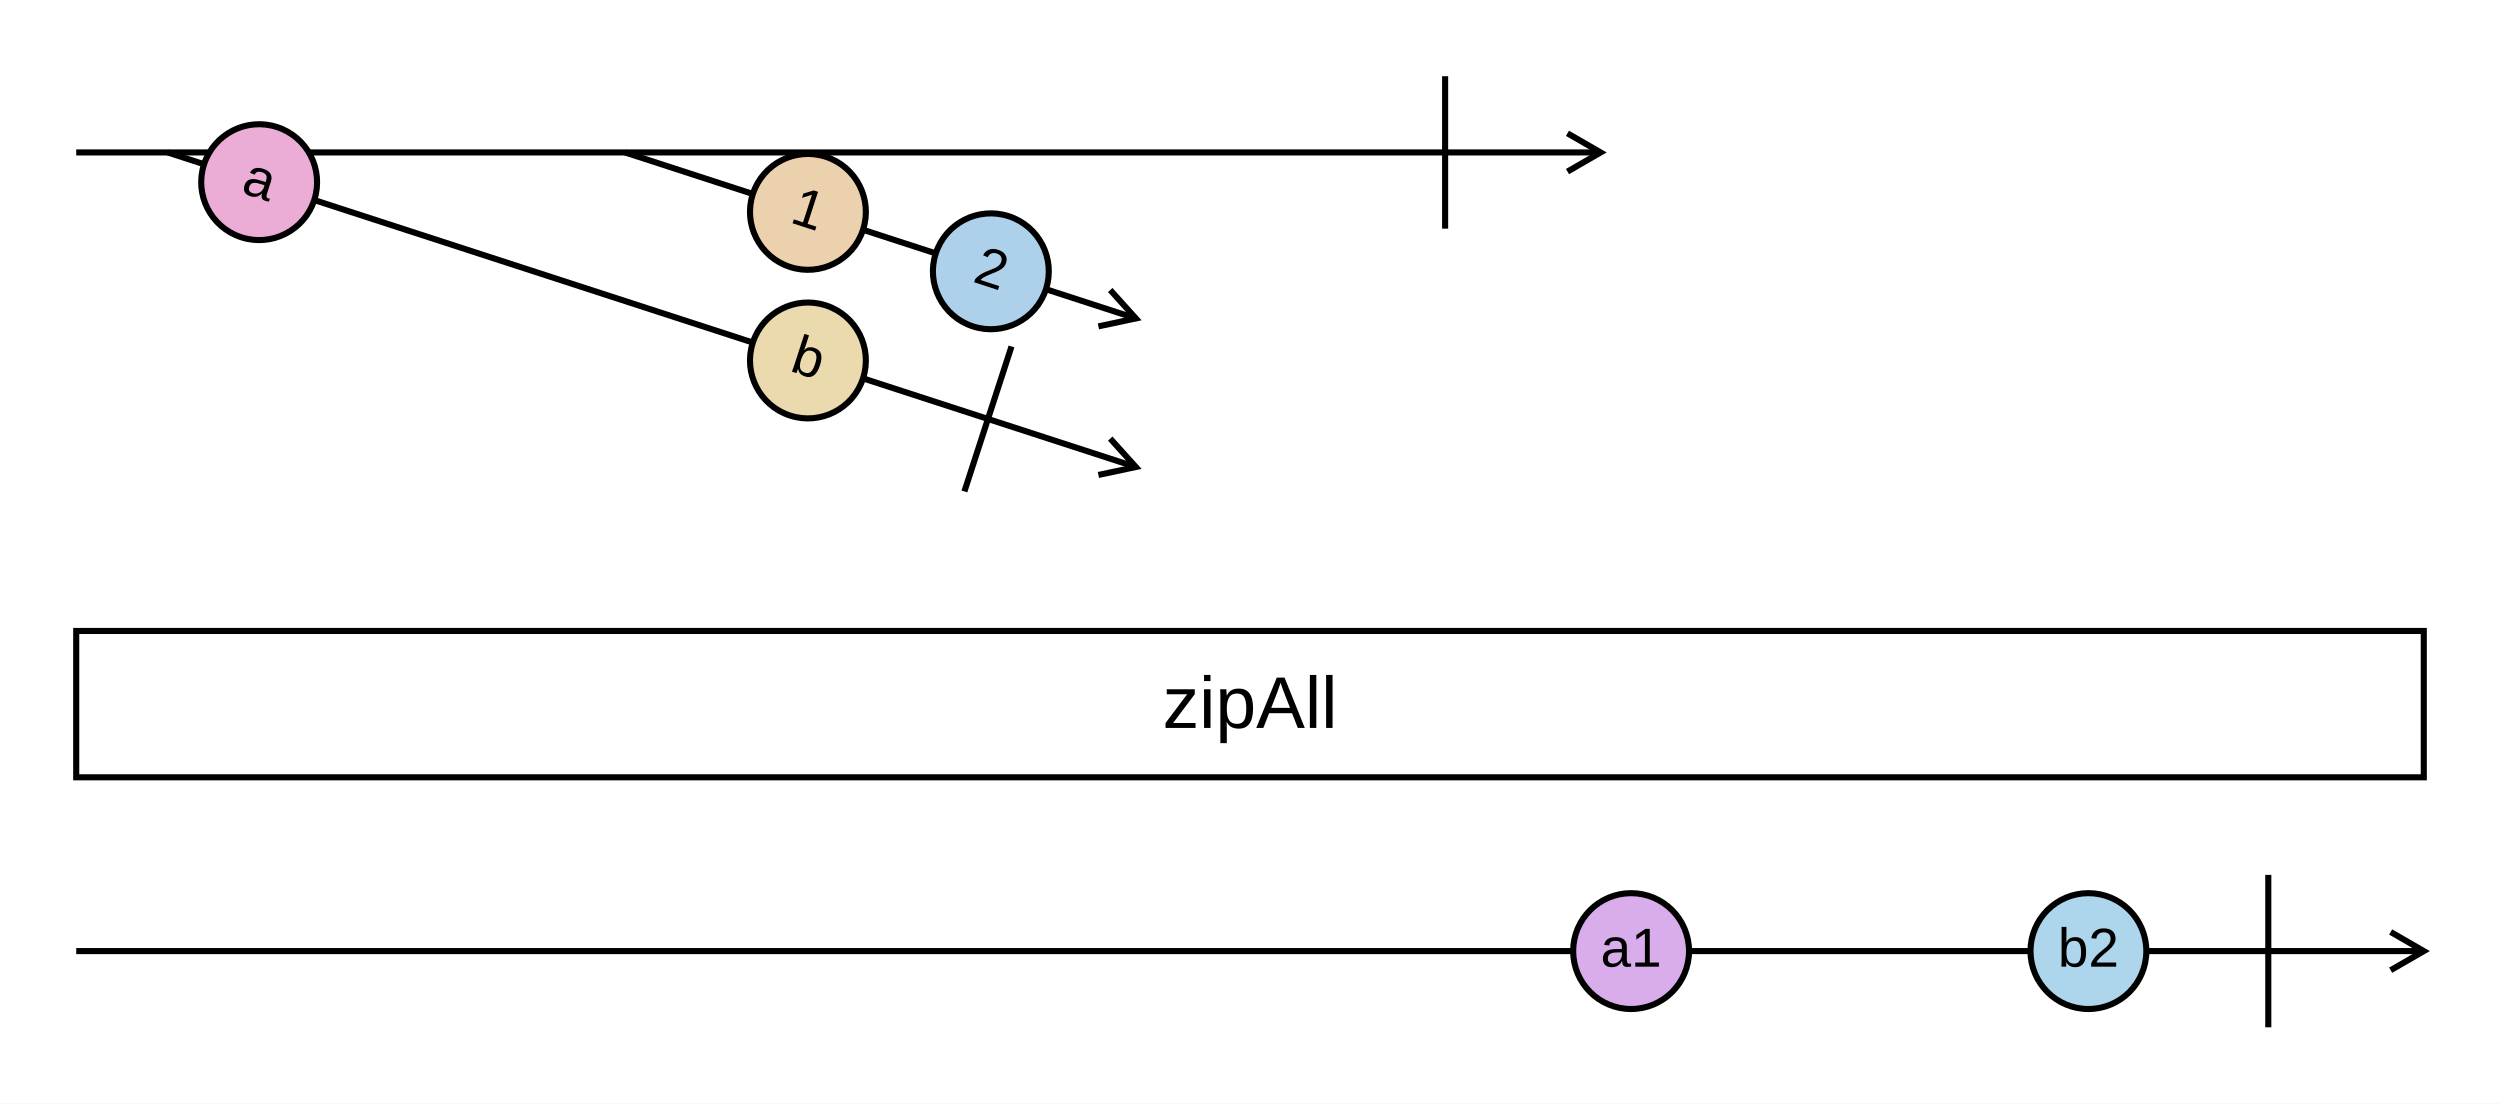
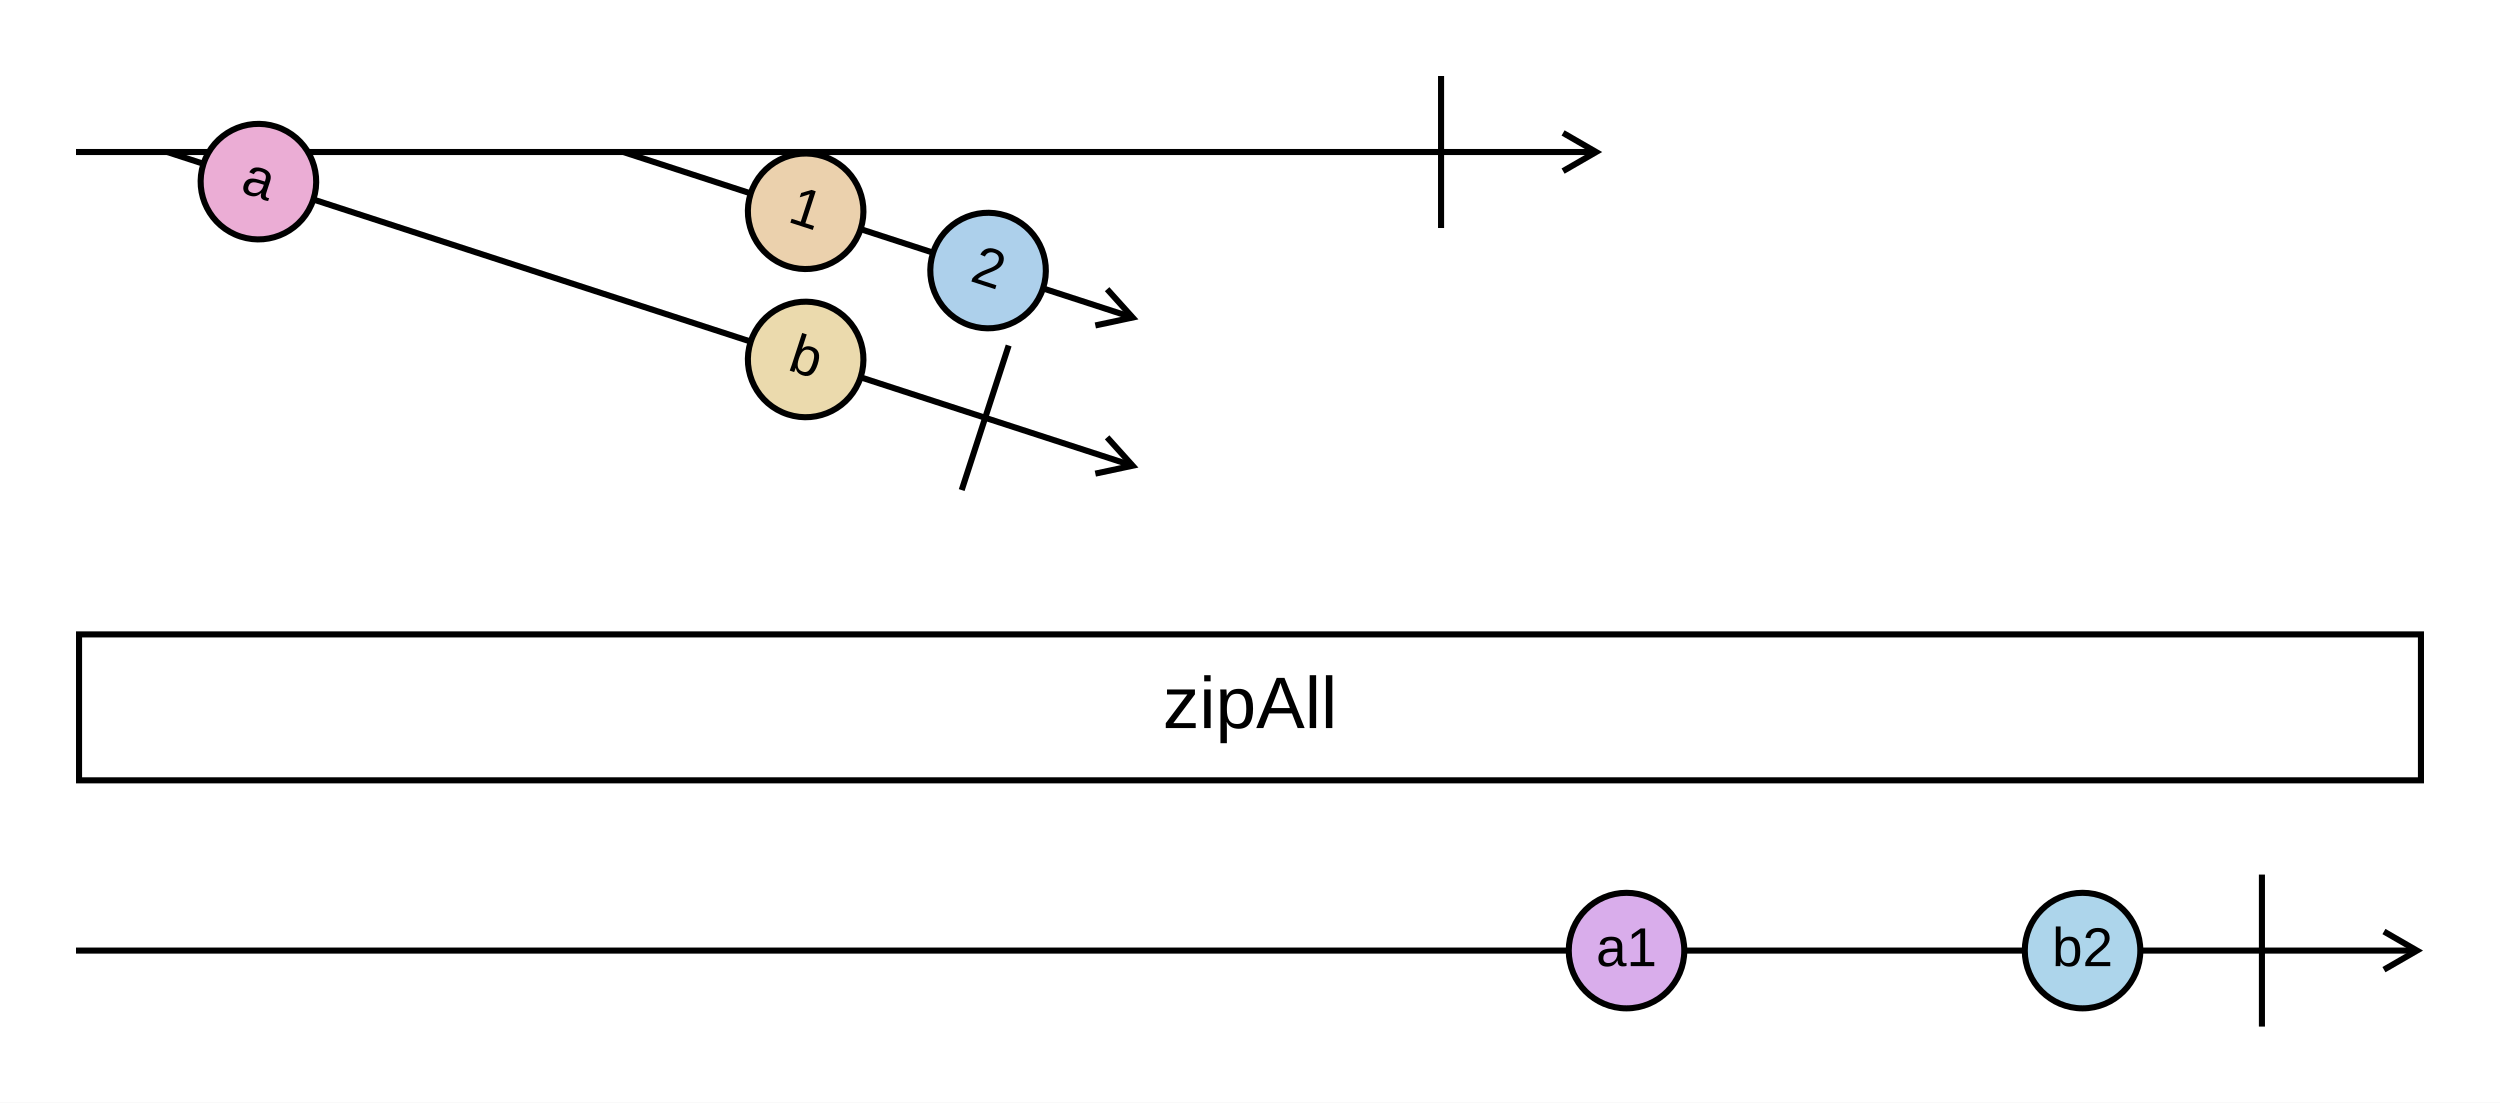
- <svg xmlns="http://www.w3.org/2000/svg" viewBox="0 0 820 361.956" width="820" height="361.956">
-   <path fill="#fff" d="M0 0h820v361.956H0z" />
+ <svg xmlns="http://www.w3.org/2000/svg" viewBox="0 0 822.309 362.669" width="822.309" height="362.669">
+   <path fill="#fff" d="M0 0h822.309v362.669H0z" />
  <g stroke="#000" stroke-width="2">
    <path d="M25 50h500" />
    <path fill="none" stroke-linecap="square" d="M515 44.226 525 50l-10 5.774" />
  </g>
  <path stroke="#000" stroke-width="2" d="M474 25v50" />
  <g stroke="#000" stroke-width="2">
    <path d="m205 50 167.552 54.441" />
    <path fill="none" stroke-linecap="square" d="m364.826 95.86 7.727 8.581-11.295 2.401" />
  </g>
  <g transform="rotate(18 -29.51 1019.842)">
    <circle cx="20" cy="25" fill="hsl(206, 60%, 80%)" stroke="#000" stroke-width="2" r="19" />
    <text font-family="Arial, Helvetica, sans-serif" font-size="18" dominant-baseline="middle" text-anchor="middle" transform="translate(20 25)">2</text>
  </g>
  <g transform="rotate(18 2.034 820.682)">
    <circle cx="20" cy="25" fill="hsl(35, 60%, 80%)" stroke="#000" stroke-width="2" r="19" />
    <text font-family="Arial, Helvetica, sans-serif" font-size="18" dominant-baseline="middle" text-anchor="middle" transform="translate(20 25)">1</text>
  </g>
  <g stroke="#000" stroke-width="2">
    <path d="m55 50 317.553 103.18" />
    <path fill="none" stroke-linecap="square" d="m364.826 144.598 7.727 8.581-11.295 2.4" />
  </g>
  <path stroke="#000" stroke-width="2" d="m331.774 113.643-15.45 47.553" />
  <g transform="rotate(18 -151.825 845.051)">
    <circle cx="20" cy="25" fill="hsl(44, 60%, 80%)" stroke="#000" stroke-width="2" r="19" />
    <text font-family="Arial, Helvetica, sans-serif" font-size="18" dominant-baseline="middle" text-anchor="middle" transform="translate(20 25)">b</text>
  </g>
  <g transform="rotate(18 -57.194 247.57)">
    <circle cx="20" cy="25" fill="hsl(321, 60%, 80%)" stroke="#000" stroke-width="2" r="19" />
    <text font-family="Arial, Helvetica, sans-serif" font-size="18" dominant-baseline="middle" text-anchor="middle" transform="translate(20 25)">a</text>
  </g>
-   <g transform="translate(25 196.956)">
-     <rect y="10" width="770" height="48" fill="#fff" stroke="#000" stroke-width="2" rx="0" />
-     <text x="385" y="35" dominant-baseline="middle" text-anchor="middle" font-family="Arial, Helvetica, sans-serif" font-size="24">zipAll</text>
+   <g transform="translate(25 197.67)">
+     <rect x="1" y="11" width="770.309" height="48" fill="#fff" stroke="#000" stroke-width="2" rx="0" />
+     <text x="386.155" y="35" dominant-baseline="middle" text-anchor="middle" font-family="Arial, Helvetica, sans-serif" font-size="24">zipAll</text>
  </g>
  <g stroke="#000" stroke-width="2">
-     <path d="M25 311.956h770" />
-     <path fill="none" stroke-linecap="square" d="m785 306.182 10 5.774-10 5.773" />
+     <path d="M25 312.67h770" />
+     <path fill="none" stroke-linecap="square" d="m785 306.896 10 5.773-10 5.774" />
  </g>
-   <path stroke="#000" stroke-width="2" d="M744 286.956v50" />
-   <g transform="translate(665 286.956)">
+   <path stroke="#000" stroke-width="2" d="M744 287.67v50" />
+   <g transform="translate(665 287.67)">
    <circle cx="20" cy="25" fill="hsl(201, 60%, 80%)" stroke="#000" stroke-width="2" r="19" />
    <text font-family="Arial, Helvetica, sans-serif" font-size="18" dominant-baseline="middle" text-anchor="middle" transform="translate(20 25)">b2</text>
  </g>
-   <g transform="translate(515 286.956)">
+   <g transform="translate(515 287.67)">
    <circle cx="20" cy="25" fill="hsl(283, 60%, 80%)" stroke="#000" stroke-width="2" r="19" />
    <text font-family="Arial, Helvetica, sans-serif" font-size="18" dominant-baseline="middle" text-anchor="middle" transform="translate(20 25)">a1</text>
  </g>
</svg>
